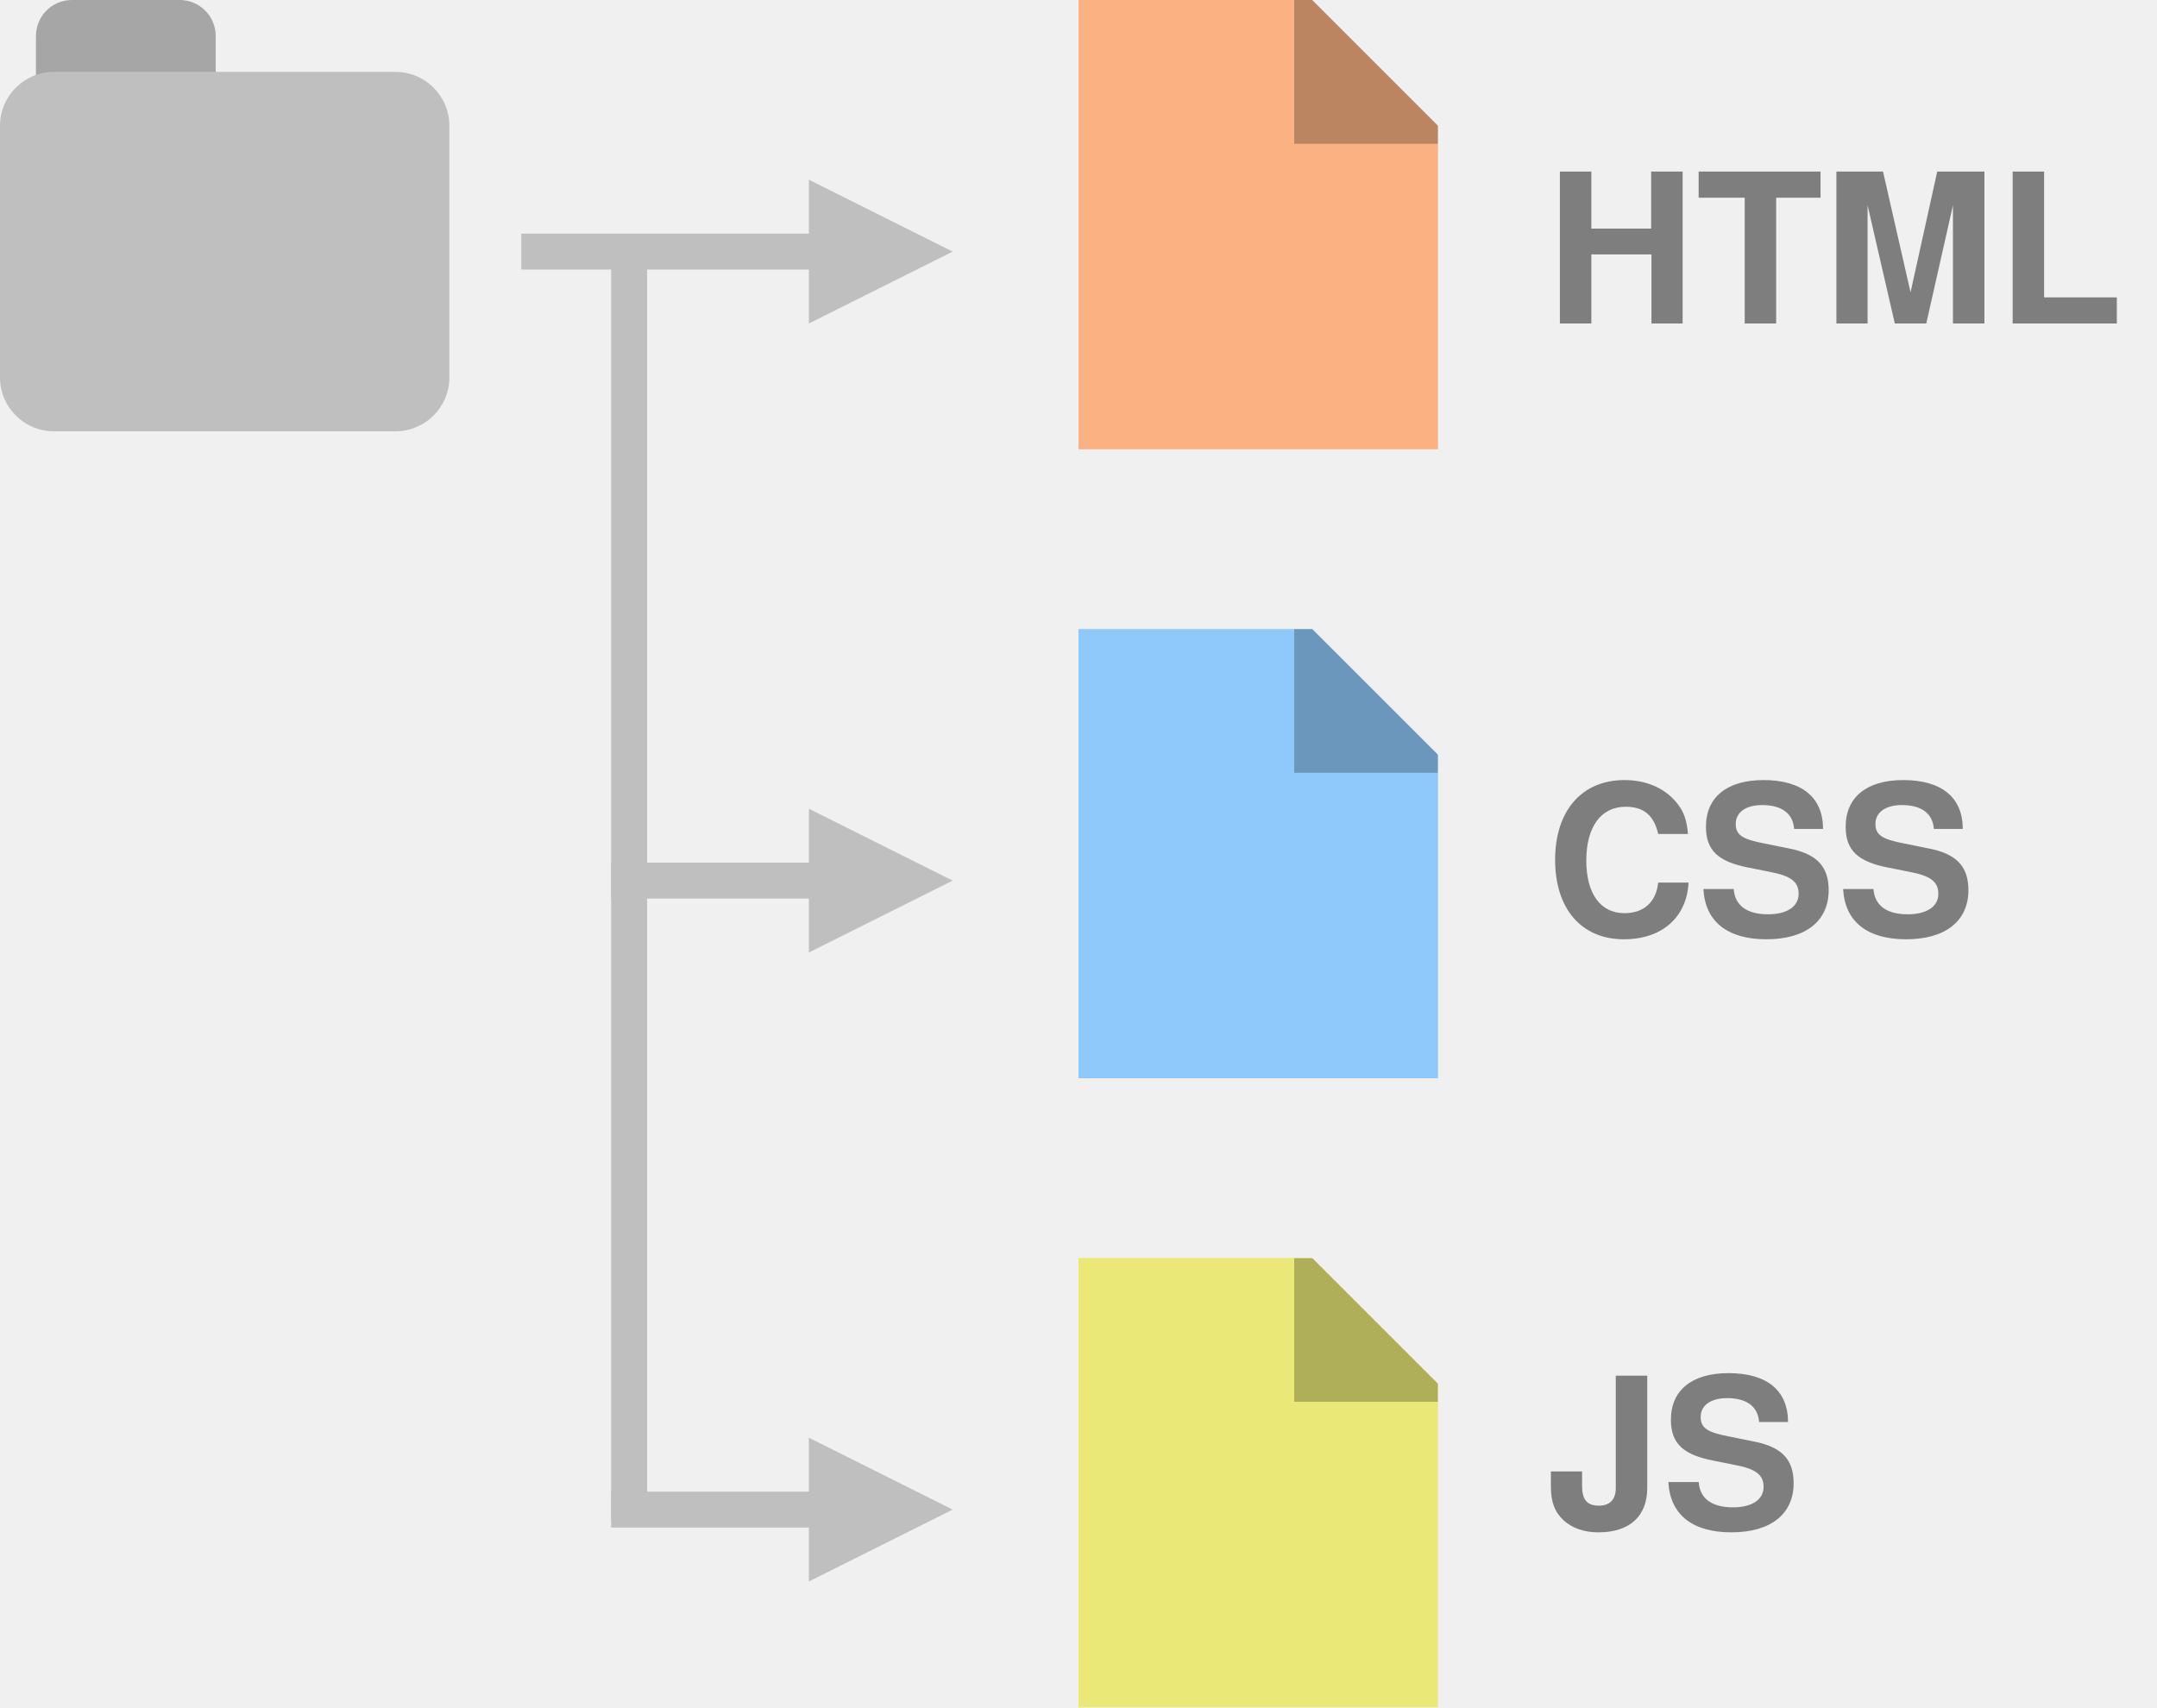
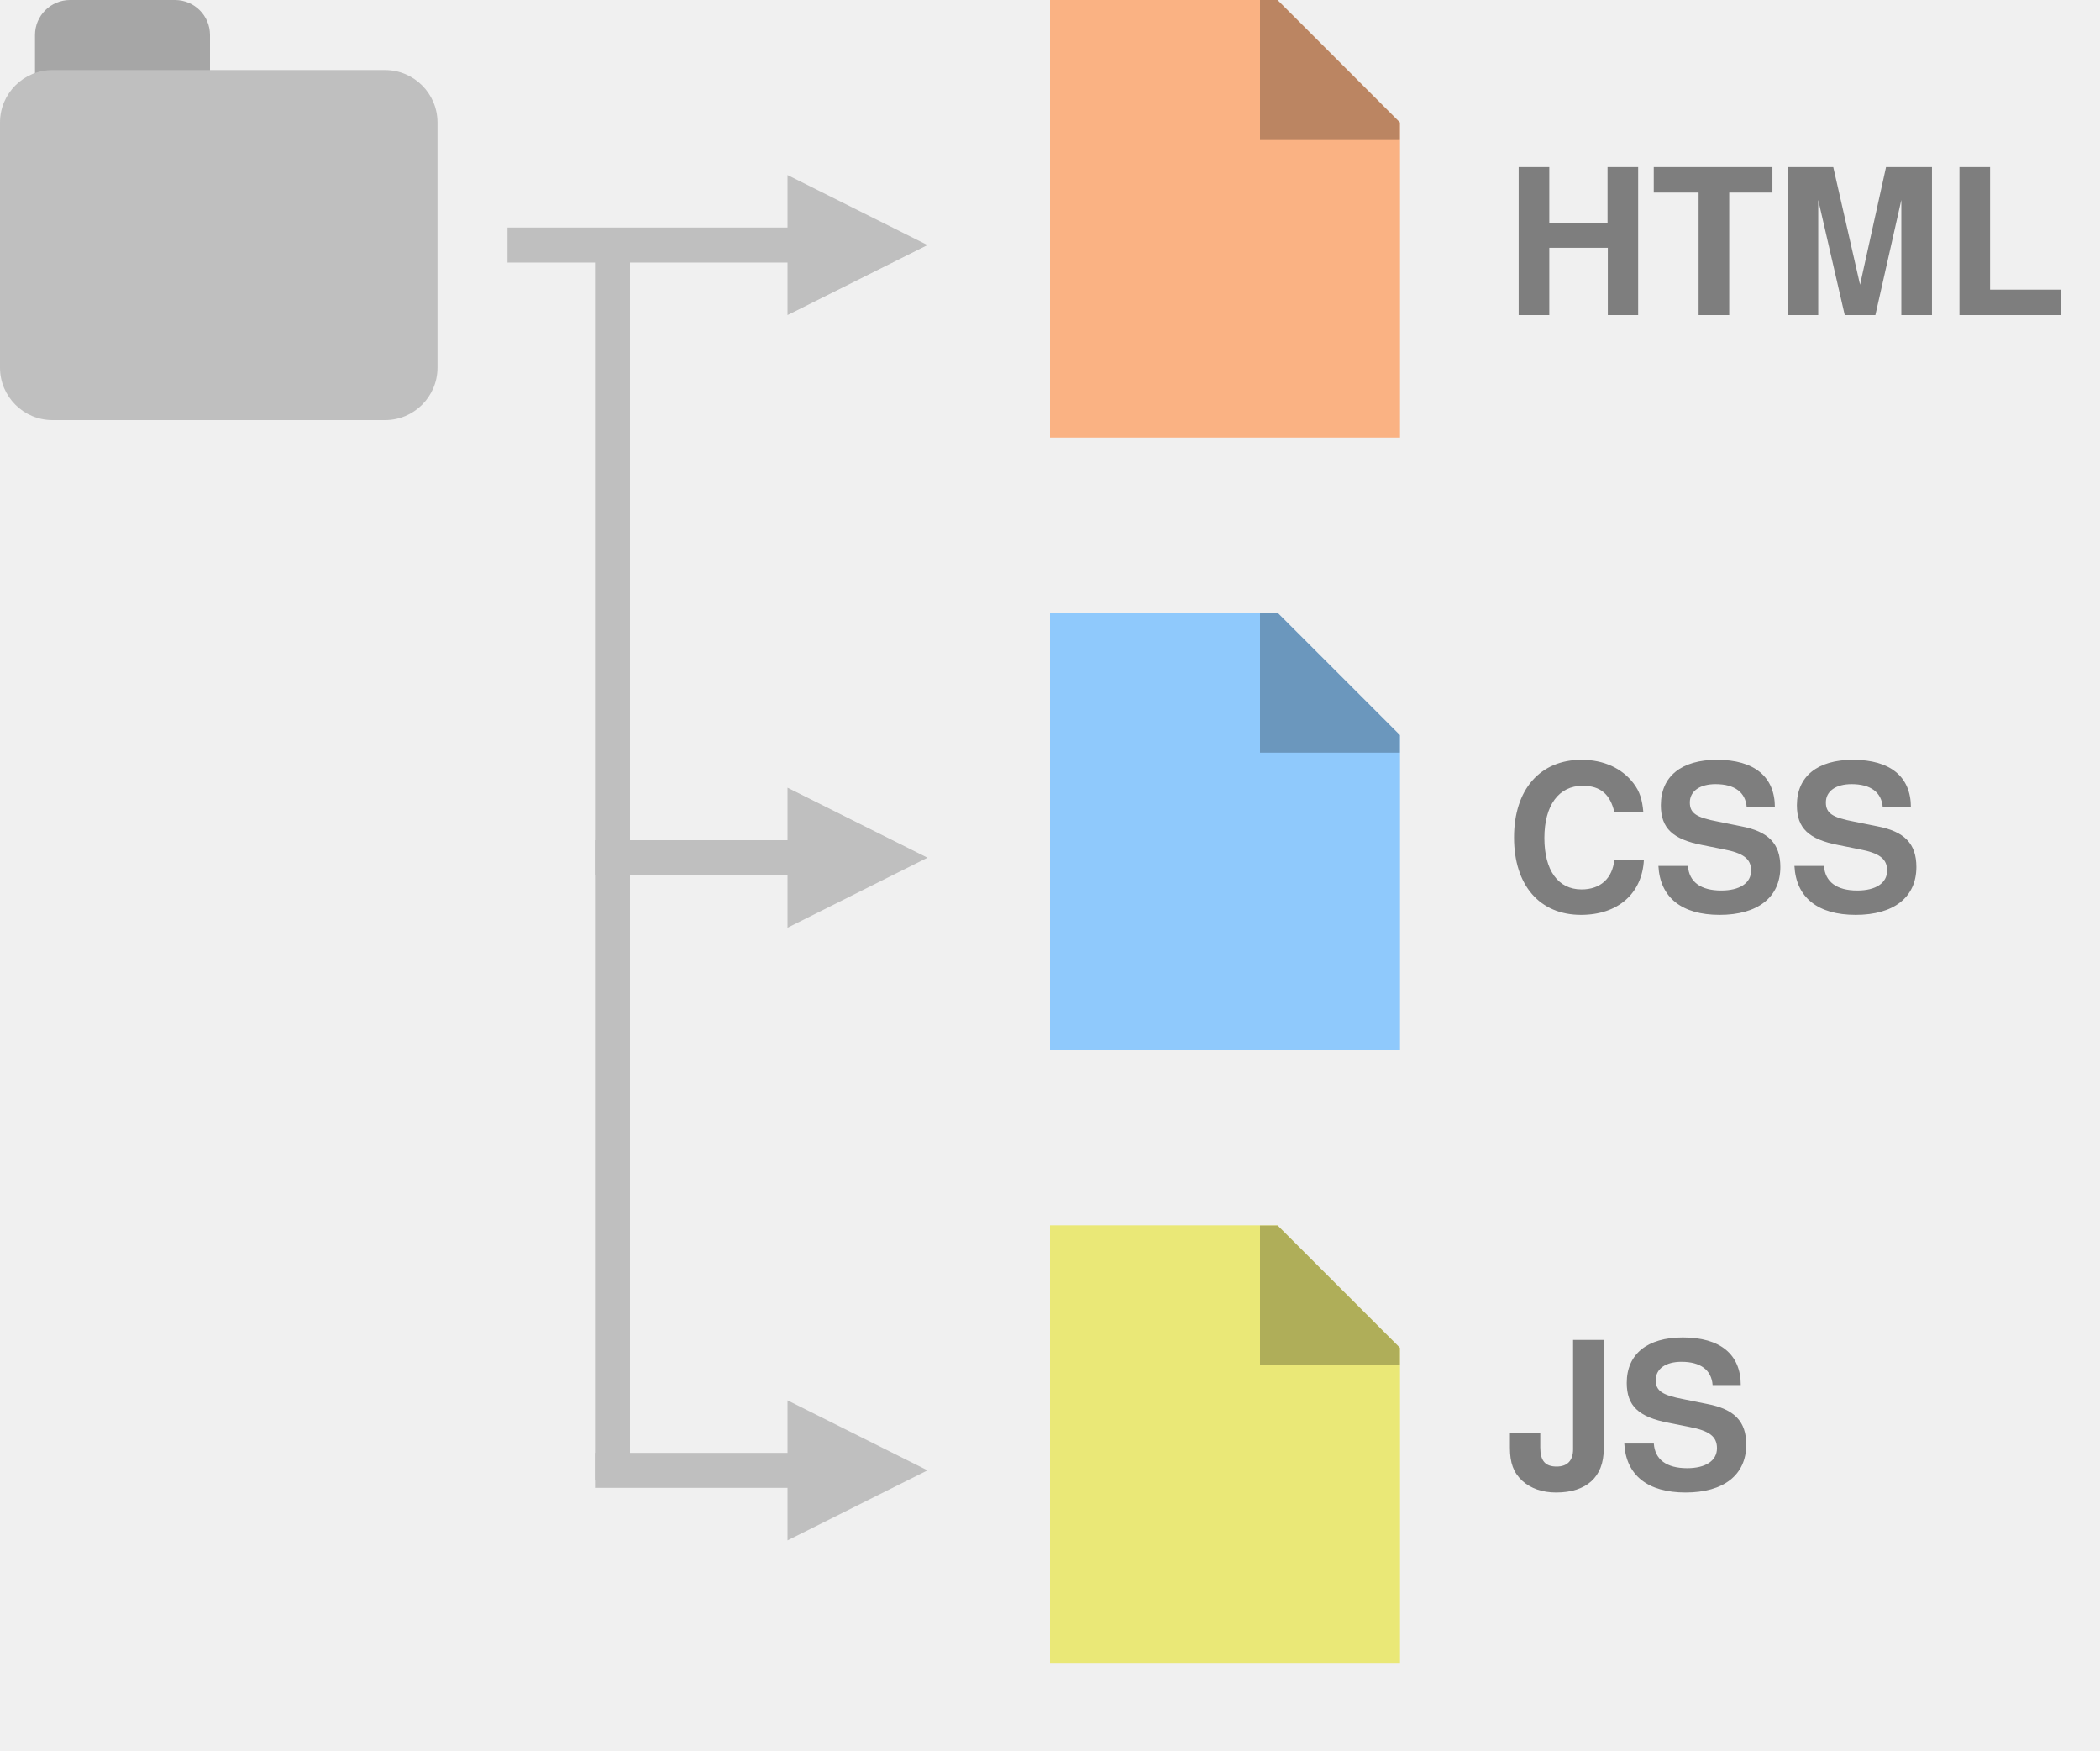
- <svg xmlns="http://www.w3.org/2000/svg" xmlns:xlink="http://www.w3.org/1999/xlink" width="120px" height="95px" viewBox="0 0 120 95" version="1.1">
+ <svg xmlns="http://www.w3.org/2000/svg" xmlns:xlink="http://www.w3.org/1999/xlink" width="120px" height="100px" viewBox="0 0 120 100" version="1.1">
  <description>Created with Sketch (http://www.bohemiancoding.com/sketch)</description>
  <defs>
    <path d="M20,7 L20,25 L0,25 L0,0 L16.5,0 L13,0 L20,7 Z" id="path-1" />
    <mask id="mask-2" fill="white">
      <use xlink:href="#path-1" />
    </mask>
    <path d="M20,7 L20,25 L0,25 L0,0 L16.5,0 L13,0 L20,7 Z" id="path-3" />
    <mask id="mask-4" fill="white">
      <use xlink:href="#path-3" />
    </mask>
    <path d="M20,7 L20,25 L0,25 L0,0 L16.5,0 L13,0 L20,7 Z" id="path-5" />
    <mask id="mask-6" fill="white">
      <use xlink:href="#path-5" />
    </mask>
  </defs>
  <g id="Page-1" stroke="none" stroke-width="1" fill="none" fill-rule="evenodd">
    <g id="Features" transform="translate(-369, -115)">
      <g id="Templates" transform="translate(369, 115)">
        <g id="Text" transform="translate(86, 7)" font-size="11.586" font-family="Helvetica" fill="#7E7E7E" font-weight="bold">
          <text id="HTML">
            <tspan x="0" y="11">HTML</tspan>
          </text>
          <text id="CSS">
            <tspan x="0" y="45">CSS</tspan>
          </text>
          <text id="JS">
            <tspan x="0" y="78">JS</tspan>
          </text>
        </g>
        <g id="JS" transform="translate(60, 70)">
          <use id="Rectangle-5" fill="#EAE877" xlink:href="#path-1" />
          <rect id="Rectangle-9" fill-opacity="0.25" fill="#000000" mask="url(#mask-2)" x="12" y="0" width="8" height="8" />
        </g>
        <g id="CSS" transform="translate(60, 35)">
          <use id="Rectangle-5" fill="#8FC9FC" xlink:href="#path-3" />
          <rect id="Rectangle-9" fill-opacity="0.25" fill="#000000" mask="url(#mask-4)" x="12" y="0" width="8" height="8" />
        </g>
        <g id="HTML" transform="translate(60, 0)">
          <use id="Rectangle-5" fill="#FAB283" xlink:href="#path-5" />
          <rect id="Rectangle-9" fill-opacity="0.25" fill="#000000" mask="url(#mask-6)" x="12" y="0" width="8" height="8" />
        </g>
        <g id="Arrows" transform="translate(29, 10)">
          <path d="M0,4 L22,4" id="Line" stroke="#BFBFBF" stroke-width="2" />
          <path d="M6,4.5 L6,73.565" id="Line" stroke="#BFBFBF" stroke-width="2" stroke-linecap="square" />
          <path d="M5,39 L22,39" id="Line-copy" stroke="#BFBFBF" stroke-width="2" />
          <path d="M5,74 L22,74" id="Line-copy-2" stroke="#BFBFBF" stroke-width="2" />
          <path d="M16,8 L16,0 L24,4 L16,8 Z" id="Triangle-4" fill="#BFBFBF" />
          <path d="M16,43 L16,35 L24,39 L16,43 Z" id="Triangle-4-copy" fill="#BFBFBF" />
          <path d="M16,78 L16,70 L24,74 L16,78 Z" id="Triangle-4-copy-2" fill="#BFBFBF" />
        </g>
        <g id="Folder">
          <rect id="Path-copy" fill="#A6A6A6" x="2" y="0" width="10" height="10" rx="2" />
          <rect fill="#BFBFBF" x="0" y="4" width="25" height="20" rx="3" />
        </g>
      </g>
    </g>
  </g>
</svg>
